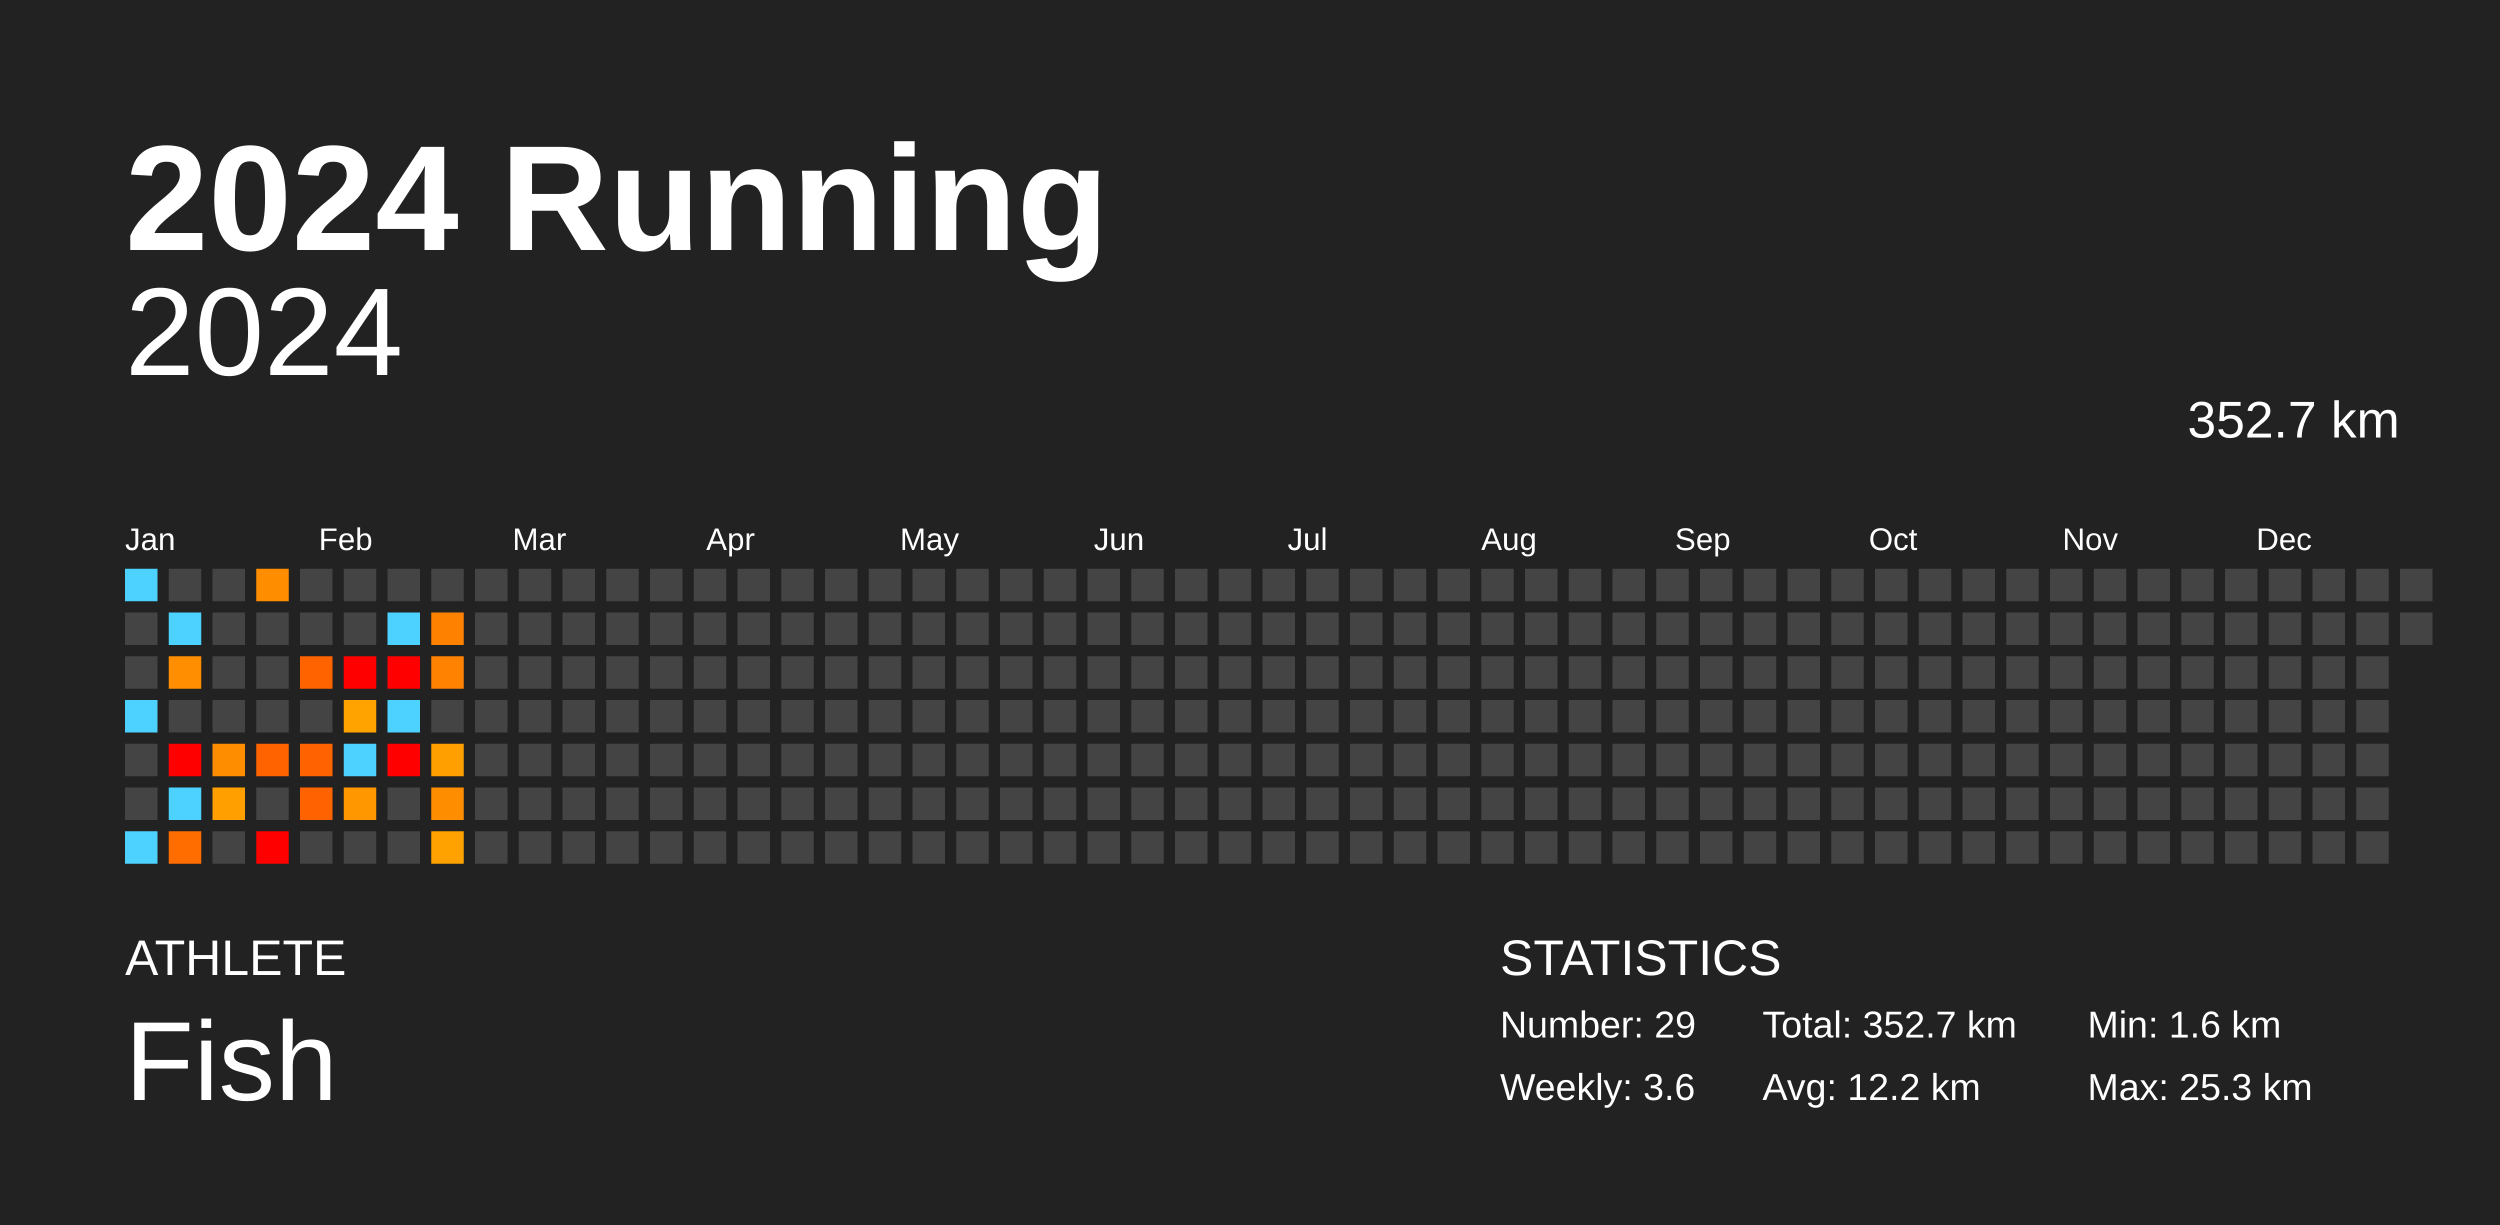
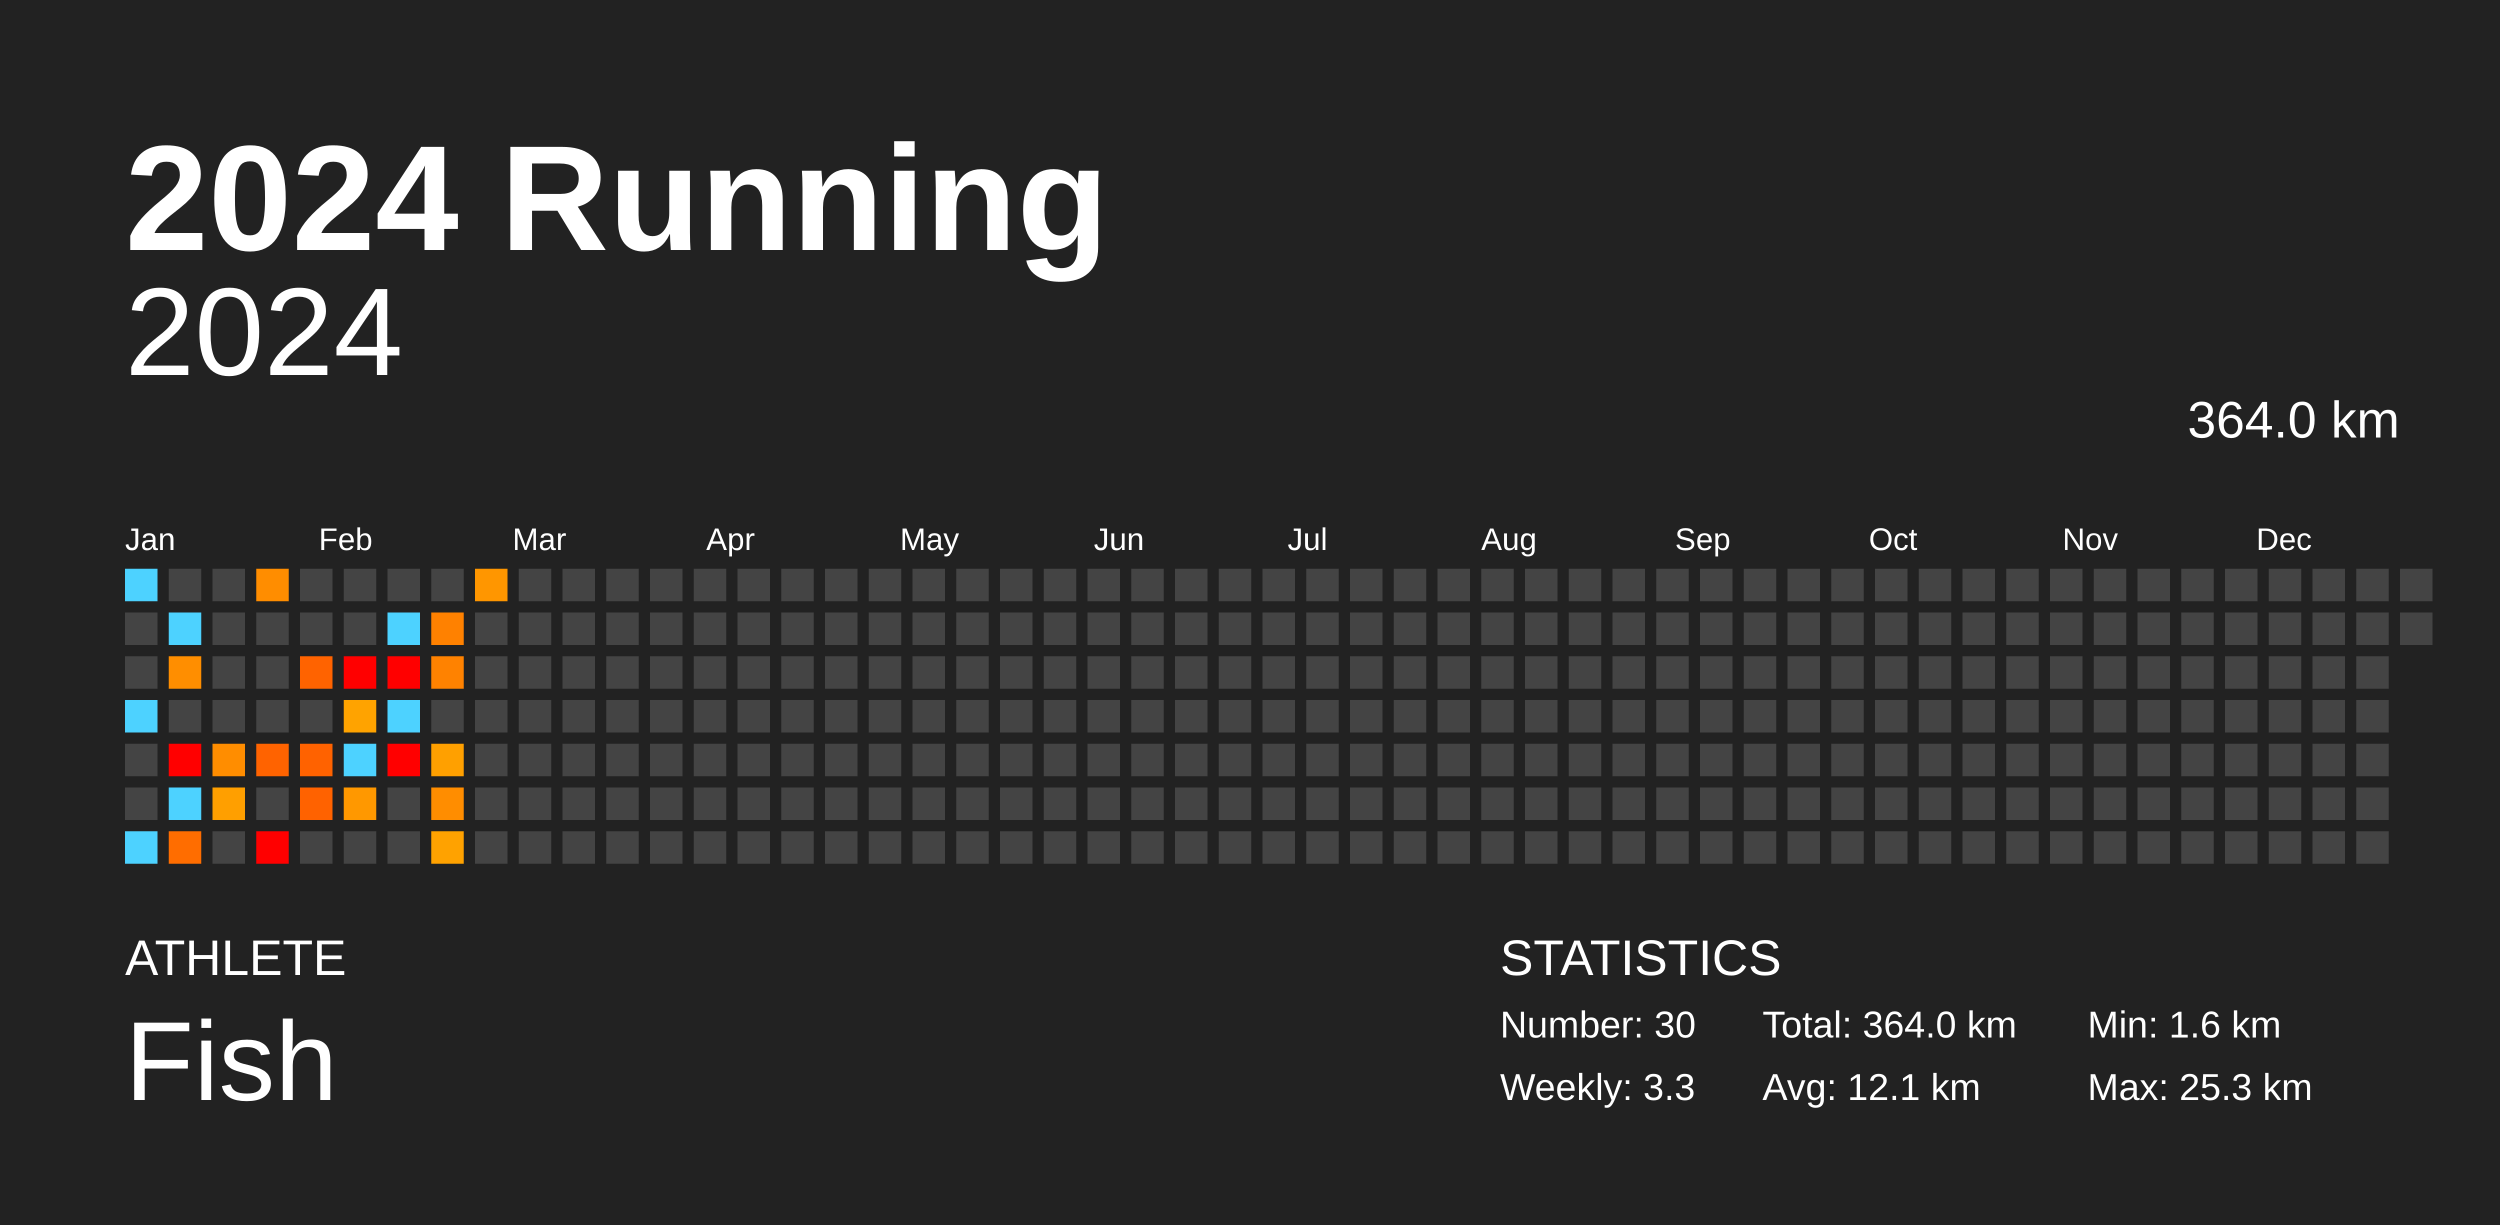
<svg xmlns="http://www.w3.org/2000/svg" baseProfile="full" height="98mm" version="1.1" viewBox="0,0,200,98" width="200mm">
  <defs />
  <rect fill="#222222" height="98" width="200" x="0" y="0" />
  <text fill="#FFFFFF" style="font-size:12px; font-family:Arial; font-weight:bold;" x="10" y="20">2024 Running</text>
  <text fill="#FFFFFF" style="font-size:4px; font-family:Arial" x="10" y="78">ATHLETE</text>
  <text fill="#FFFFFF" style="font-size:9px; font-family:Arial" x="10" y="88">Fish</text>
  <text fill="#FFFFFF" style="font-size:4px; font-family:Arial" x="120" y="78">STATISTICS</text>
-   <text fill="#FFFFFF" style="font-size:3px; font-family:Arial" x="120" y="83">Number: 29</text>
-   <text fill="#FFFFFF" style="font-size:3px; font-family:Arial" x="120" y="88">Weekly: 3.6</text>
-   <text fill="#FFFFFF" style="font-size:3px; font-family:Arial" x="141" y="83">Total: 352.7 km</text>
-   <text fill="#FFFFFF" style="font-size:3px; font-family:Arial" x="141" y="88">Avg: 12.2 km</text>
+   <text fill="#FFFFFF" style="font-size:3px; font-family:Arial" x="120" y="83">Number: 30</text>
+   <text fill="#FFFFFF" style="font-size:3px; font-family:Arial" x="120" y="88">Weekly: 3.3</text>
+   <text fill="#FFFFFF" style="font-size:3px; font-family:Arial" x="141" y="83">Total: 364.0 km</text>
+   <text fill="#FFFFFF" style="font-size:3px; font-family:Arial" x="141" y="88">Avg: 12.1 km</text>
  <text fill="#FFFFFF" style="font-size:3px; font-family:Arial" x="167" y="83">Min: 1.6 km</text>
  <text fill="#FFFFFF" style="font-size:3px; font-family:Arial" x="167" y="88">Max: 25.3 km</text>
  <text alignment-baseline="hanging" fill="#FFFFFF" style="font-size:10.0px; font-family:Arial;" x="10" y="30">2024</text>
-   <text alignment-baseline="hanging" fill="#FFFFFF" style="font-size:4.125px; font-family:Arial;" x="175" y="35">352.7 km</text>
+   <text alignment-baseline="hanging" fill="#FFFFFF" style="font-size:4.125px; font-family:Arial;" x="175" y="35">364.0 km</text>
  <text fill="#FFFFFF" style="font-size:2.5px; font-family:Arial" x="10.0" y="44">Jan</text>
  <text fill="#FFFFFF" style="font-size:2.5px; font-family:Arial" x="25.5" y="44">Feb</text>
  <text fill="#FFFFFF" style="font-size:2.5px; font-family:Arial" x="41.0" y="44">Mar</text>
  <text fill="#FFFFFF" style="font-size:2.5px; font-family:Arial" x="56.5" y="44">Apr</text>
  <text fill="#FFFFFF" style="font-size:2.5px; font-family:Arial" x="72.0" y="44">May</text>
  <text fill="#FFFFFF" style="font-size:2.5px; font-family:Arial" x="87.5" y="44">Jun</text>
  <text fill="#FFFFFF" style="font-size:2.5px; font-family:Arial" x="103.0" y="44">Jul</text>
  <text fill="#FFFFFF" style="font-size:2.5px; font-family:Arial" x="118.5" y="44">Aug</text>
  <text fill="#FFFFFF" style="font-size:2.5px; font-family:Arial" x="134.0" y="44">Sep</text>
  <text fill="#FFFFFF" style="font-size:2.5px; font-family:Arial" x="149.5" y="44">Oct</text>
  <text fill="#FFFFFF" style="font-size:2.5px; font-family:Arial" x="165.0" y="44">Nov</text>
  <text fill="#FFFFFF" style="font-size:2.5px; font-family:Arial" x="180.5" y="44">Dec</text>
  <rect fill="#4dd2ff" height="2.6" width="2.6" x="10.0" y="45.5" />
  <rect fill="#444444" height="2.6" width="2.6" x="10.0" y="49.0" />
  <rect fill="#444444" height="2.6" width="2.6" x="10.0" y="52.5" />
  <rect fill="#4dd2ff" height="2.6" width="2.6" x="10.0" y="56.0" />
  <rect fill="#444444" height="2.6" width="2.6" x="10.0" y="59.5" />
  <rect fill="#444444" height="2.6" width="2.6" x="10.0" y="63.0" />
  <rect fill="#4dd2ff" height="2.6" width="2.6" x="10.0" y="66.5" />
  <rect fill="#444444" height="2.6" width="2.6" x="13.5" y="45.5" />
  <rect fill="#4dd2ff" height="2.6" width="2.6" x="13.5" y="49.0" />
  <rect fill="#ff8e00" height="2.6" width="2.6" x="13.5" y="52.5" />
  <rect fill="#444444" height="2.6" width="2.6" x="13.5" y="56.0" />
  <rect fill="red" height="2.6" width="2.6" x="13.5" y="59.5" />
  <rect fill="#4dd2ff" height="2.6" width="2.6" x="13.5" y="63.0" />
  <rect fill="#ff6d00" height="2.6" width="2.6" x="13.5" y="66.5" />
  <rect fill="#444444" height="2.6" width="2.6" x="17.0" y="45.5" />
  <rect fill="#444444" height="2.6" width="2.6" x="17.0" y="49.0" />
  <rect fill="#444444" height="2.6" width="2.6" x="17.0" y="52.5" />
  <rect fill="#444444" height="2.6" width="2.6" x="17.0" y="56.0" />
  <rect fill="#ff8d00" height="2.6" width="2.6" x="17.0" y="59.5" />
  <rect fill="#ff9f00" height="2.6" width="2.6" x="17.0" y="63.0" />
  <rect fill="#444444" height="2.6" width="2.6" x="17.0" y="66.5" />
  <rect fill="#ff8d00" height="2.6" width="2.6" x="20.5" y="45.5" />
  <rect fill="#444444" height="2.6" width="2.6" x="20.5" y="49.0" />
  <rect fill="#444444" height="2.6" width="2.6" x="20.5" y="52.5" />
  <rect fill="#444444" height="2.6" width="2.6" x="20.5" y="56.0" />
  <rect fill="#ff6300" height="2.6" width="2.6" x="20.5" y="59.5" />
  <rect fill="#444444" height="2.6" width="2.6" x="20.5" y="63.0" />
  <rect fill="red" height="2.6" width="2.6" x="20.5" y="66.5" />
  <rect fill="#444444" height="2.6" width="2.6" x="24.0" y="45.5" />
  <rect fill="#444444" height="2.6" width="2.6" x="24.0" y="49.0" />
  <rect fill="#ff6300" height="2.6" width="2.6" x="24.0" y="52.5" />
  <rect fill="#444444" height="2.6" width="2.6" x="24.0" y="56.0" />
  <rect fill="#ff6200" height="2.6" width="2.6" x="24.0" y="59.5" />
  <rect fill="#ff6200" height="2.6" width="2.6" x="24.0" y="63.0" />
  <rect fill="#444444" height="2.6" width="2.6" x="24.0" y="66.5" />
  <rect fill="#444444" height="2.6" width="2.6" x="27.5" y="45.5" />
  <rect fill="#444444" height="2.6" width="2.6" x="27.5" y="49.0" />
  <rect fill="red" height="2.6" width="2.6" x="27.5" y="52.5" />
  <rect fill="#ffa300" height="2.6" width="2.6" x="27.5" y="56.0" />
  <rect fill="#4dd2ff" height="2.6" width="2.6" x="27.5" y="59.5" />
  <rect fill="#ff9800" height="2.6" width="2.6" x="27.5" y="63.0" />
  <rect fill="#444444" height="2.6" width="2.6" x="27.5" y="66.5" />
  <rect fill="#444444" height="2.6" width="2.6" x="31.0" y="45.5" />
  <rect fill="#4dd2ff" height="2.6" width="2.6" x="31.0" y="49.0" />
  <rect fill="red" height="2.6" width="2.6" x="31.0" y="52.5" />
  <rect fill="#4dd2ff" height="2.6" width="2.6" x="31.0" y="56.0" />
  <rect fill="red" height="2.6" width="2.6" x="31.0" y="59.5" />
  <rect fill="#444444" height="2.6" width="2.6" x="31.0" y="63.0" />
  <rect fill="#444444" height="2.6" width="2.6" x="31.0" y="66.5" />
  <rect fill="#444444" height="2.6" width="2.6" x="34.5" y="45.5" />
  <rect fill="#ff8100" height="2.6" width="2.6" x="34.5" y="49.0" />
  <rect fill="#ff8200" height="2.6" width="2.6" x="34.5" y="52.5" />
  <rect fill="#444444" height="2.6" width="2.6" x="34.5" y="56.0" />
  <rect fill="#ffa000" height="2.6" width="2.6" x="34.5" y="59.5" />
  <rect fill="#ff8d00" height="2.6" width="2.6" x="34.5" y="63.0" />
  <rect fill="#ffa200" height="2.6" width="2.6" x="34.5" y="66.5" />
-   <rect fill="#444444" height="2.6" width="2.6" x="38.0" y="45.5" />
+   <rect fill="#ff9600" height="2.6" width="2.6" x="38.0" y="45.5" />
  <rect fill="#444444" height="2.6" width="2.6" x="38.0" y="49.0" />
  <rect fill="#444444" height="2.6" width="2.6" x="38.0" y="52.5" />
  <rect fill="#444444" height="2.6" width="2.6" x="38.0" y="56.0" />
  <rect fill="#444444" height="2.6" width="2.6" x="38.0" y="59.5" />
  <rect fill="#444444" height="2.6" width="2.6" x="38.0" y="63.0" />
  <rect fill="#444444" height="2.6" width="2.6" x="38.0" y="66.5" />
  <rect fill="#444444" height="2.6" width="2.6" x="41.5" y="45.5" />
  <rect fill="#444444" height="2.6" width="2.6" x="41.5" y="49.0" />
  <rect fill="#444444" height="2.6" width="2.6" x="41.5" y="52.5" />
  <rect fill="#444444" height="2.6" width="2.6" x="41.5" y="56.0" />
  <rect fill="#444444" height="2.6" width="2.6" x="41.5" y="59.5" />
  <rect fill="#444444" height="2.6" width="2.6" x="41.5" y="63.0" />
  <rect fill="#444444" height="2.6" width="2.6" x="41.5" y="66.5" />
  <rect fill="#444444" height="2.6" width="2.6" x="45.0" y="45.5" />
  <rect fill="#444444" height="2.6" width="2.6" x="45.0" y="49.0" />
  <rect fill="#444444" height="2.6" width="2.6" x="45.0" y="52.5" />
  <rect fill="#444444" height="2.6" width="2.6" x="45.0" y="56.0" />
  <rect fill="#444444" height="2.6" width="2.6" x="45.0" y="59.5" />
  <rect fill="#444444" height="2.6" width="2.6" x="45.0" y="63.0" />
  <rect fill="#444444" height="2.6" width="2.6" x="45.0" y="66.5" />
  <rect fill="#444444" height="2.6" width="2.6" x="48.5" y="45.5" />
  <rect fill="#444444" height="2.6" width="2.6" x="48.5" y="49.0" />
  <rect fill="#444444" height="2.6" width="2.6" x="48.5" y="52.5" />
  <rect fill="#444444" height="2.6" width="2.6" x="48.5" y="56.0" />
  <rect fill="#444444" height="2.6" width="2.6" x="48.5" y="59.5" />
  <rect fill="#444444" height="2.6" width="2.6" x="48.5" y="63.0" />
  <rect fill="#444444" height="2.6" width="2.6" x="48.5" y="66.5" />
  <rect fill="#444444" height="2.6" width="2.6" x="52.0" y="45.5" />
  <rect fill="#444444" height="2.6" width="2.6" x="52.0" y="49.0" />
  <rect fill="#444444" height="2.6" width="2.6" x="52.0" y="52.5" />
  <rect fill="#444444" height="2.6" width="2.6" x="52.0" y="56.0" />
  <rect fill="#444444" height="2.6" width="2.6" x="52.0" y="59.5" />
  <rect fill="#444444" height="2.6" width="2.6" x="52.0" y="63.0" />
  <rect fill="#444444" height="2.6" width="2.6" x="52.0" y="66.5" />
  <rect fill="#444444" height="2.6" width="2.6" x="55.5" y="45.5" />
  <rect fill="#444444" height="2.6" width="2.6" x="55.5" y="49.0" />
  <rect fill="#444444" height="2.6" width="2.6" x="55.5" y="52.5" />
  <rect fill="#444444" height="2.6" width="2.6" x="55.5" y="56.0" />
  <rect fill="#444444" height="2.6" width="2.6" x="55.5" y="59.5" />
  <rect fill="#444444" height="2.6" width="2.6" x="55.5" y="63.0" />
  <rect fill="#444444" height="2.6" width="2.6" x="55.5" y="66.5" />
  <rect fill="#444444" height="2.6" width="2.6" x="59.0" y="45.5" />
  <rect fill="#444444" height="2.6" width="2.6" x="59.0" y="49.0" />
  <rect fill="#444444" height="2.6" width="2.6" x="59.0" y="52.5" />
  <rect fill="#444444" height="2.6" width="2.6" x="59.0" y="56.0" />
  <rect fill="#444444" height="2.6" width="2.6" x="59.0" y="59.5" />
  <rect fill="#444444" height="2.6" width="2.6" x="59.0" y="63.0" />
  <rect fill="#444444" height="2.6" width="2.6" x="59.0" y="66.5" />
  <rect fill="#444444" height="2.6" width="2.6" x="62.5" y="45.5" />
  <rect fill="#444444" height="2.6" width="2.6" x="62.5" y="49.0" />
  <rect fill="#444444" height="2.6" width="2.6" x="62.5" y="52.5" />
  <rect fill="#444444" height="2.6" width="2.6" x="62.5" y="56.0" />
  <rect fill="#444444" height="2.6" width="2.6" x="62.5" y="59.5" />
  <rect fill="#444444" height="2.6" width="2.6" x="62.5" y="63.0" />
  <rect fill="#444444" height="2.6" width="2.6" x="62.5" y="66.5" />
  <rect fill="#444444" height="2.6" width="2.6" x="66.0" y="45.5" />
  <rect fill="#444444" height="2.6" width="2.6" x="66.0" y="49.0" />
  <rect fill="#444444" height="2.6" width="2.6" x="66.0" y="52.5" />
  <rect fill="#444444" height="2.6" width="2.6" x="66.0" y="56.0" />
  <rect fill="#444444" height="2.6" width="2.6" x="66.0" y="59.5" />
  <rect fill="#444444" height="2.6" width="2.6" x="66.0" y="63.0" />
  <rect fill="#444444" height="2.6" width="2.6" x="66.0" y="66.5" />
  <rect fill="#444444" height="2.6" width="2.6" x="69.5" y="45.5" />
  <rect fill="#444444" height="2.6" width="2.6" x="69.5" y="49.0" />
  <rect fill="#444444" height="2.6" width="2.6" x="69.5" y="52.5" />
  <rect fill="#444444" height="2.6" width="2.6" x="69.5" y="56.0" />
  <rect fill="#444444" height="2.6" width="2.6" x="69.5" y="59.5" />
  <rect fill="#444444" height="2.6" width="2.6" x="69.5" y="63.0" />
  <rect fill="#444444" height="2.6" width="2.6" x="69.5" y="66.5" />
  <rect fill="#444444" height="2.6" width="2.6" x="73.0" y="45.5" />
  <rect fill="#444444" height="2.6" width="2.6" x="73.0" y="49.0" />
  <rect fill="#444444" height="2.6" width="2.6" x="73.0" y="52.5" />
  <rect fill="#444444" height="2.6" width="2.6" x="73.0" y="56.0" />
  <rect fill="#444444" height="2.6" width="2.6" x="73.0" y="59.5" />
  <rect fill="#444444" height="2.6" width="2.6" x="73.0" y="63.0" />
  <rect fill="#444444" height="2.6" width="2.6" x="73.0" y="66.5" />
  <rect fill="#444444" height="2.6" width="2.6" x="76.5" y="45.5" />
  <rect fill="#444444" height="2.6" width="2.6" x="76.5" y="49.0" />
  <rect fill="#444444" height="2.6" width="2.6" x="76.5" y="52.5" />
  <rect fill="#444444" height="2.6" width="2.6" x="76.5" y="56.0" />
  <rect fill="#444444" height="2.6" width="2.6" x="76.5" y="59.5" />
  <rect fill="#444444" height="2.6" width="2.6" x="76.5" y="63.0" />
  <rect fill="#444444" height="2.6" width="2.6" x="76.5" y="66.5" />
  <rect fill="#444444" height="2.6" width="2.6" x="80.0" y="45.5" />
  <rect fill="#444444" height="2.6" width="2.6" x="80.0" y="49.0" />
  <rect fill="#444444" height="2.6" width="2.6" x="80.0" y="52.5" />
  <rect fill="#444444" height="2.6" width="2.6" x="80.0" y="56.0" />
  <rect fill="#444444" height="2.6" width="2.6" x="80.0" y="59.5" />
  <rect fill="#444444" height="2.6" width="2.6" x="80.0" y="63.0" />
  <rect fill="#444444" height="2.6" width="2.6" x="80.0" y="66.5" />
  <rect fill="#444444" height="2.6" width="2.6" x="83.5" y="45.5" />
  <rect fill="#444444" height="2.6" width="2.6" x="83.5" y="49.0" />
  <rect fill="#444444" height="2.6" width="2.6" x="83.5" y="52.5" />
  <rect fill="#444444" height="2.6" width="2.6" x="83.5" y="56.0" />
  <rect fill="#444444" height="2.6" width="2.6" x="83.5" y="59.5" />
  <rect fill="#444444" height="2.6" width="2.6" x="83.5" y="63.0" />
  <rect fill="#444444" height="2.6" width="2.6" x="83.5" y="66.5" />
  <rect fill="#444444" height="2.6" width="2.6" x="87.0" y="45.5" />
  <rect fill="#444444" height="2.6" width="2.6" x="87.0" y="49.0" />
  <rect fill="#444444" height="2.6" width="2.6" x="87.0" y="52.5" />
  <rect fill="#444444" height="2.6" width="2.6" x="87.0" y="56.0" />
  <rect fill="#444444" height="2.6" width="2.6" x="87.0" y="59.5" />
  <rect fill="#444444" height="2.6" width="2.6" x="87.0" y="63.0" />
  <rect fill="#444444" height="2.6" width="2.6" x="87.0" y="66.5" />
  <rect fill="#444444" height="2.6" width="2.6" x="90.5" y="45.5" />
  <rect fill="#444444" height="2.6" width="2.6" x="90.5" y="49.0" />
  <rect fill="#444444" height="2.6" width="2.6" x="90.5" y="52.5" />
  <rect fill="#444444" height="2.6" width="2.6" x="90.5" y="56.0" />
  <rect fill="#444444" height="2.6" width="2.6" x="90.5" y="59.5" />
  <rect fill="#444444" height="2.6" width="2.6" x="90.5" y="63.0" />
  <rect fill="#444444" height="2.6" width="2.6" x="90.5" y="66.5" />
  <rect fill="#444444" height="2.6" width="2.6" x="94.0" y="45.5" />
  <rect fill="#444444" height="2.6" width="2.6" x="94.0" y="49.0" />
  <rect fill="#444444" height="2.6" width="2.6" x="94.0" y="52.5" />
  <rect fill="#444444" height="2.6" width="2.6" x="94.0" y="56.0" />
  <rect fill="#444444" height="2.6" width="2.6" x="94.0" y="59.5" />
  <rect fill="#444444" height="2.6" width="2.6" x="94.0" y="63.0" />
  <rect fill="#444444" height="2.6" width="2.6" x="94.0" y="66.5" />
  <rect fill="#444444" height="2.6" width="2.6" x="97.5" y="45.5" />
  <rect fill="#444444" height="2.6" width="2.6" x="97.5" y="49.0" />
  <rect fill="#444444" height="2.6" width="2.6" x="97.5" y="52.5" />
  <rect fill="#444444" height="2.6" width="2.6" x="97.5" y="56.0" />
  <rect fill="#444444" height="2.6" width="2.6" x="97.5" y="59.5" />
  <rect fill="#444444" height="2.6" width="2.6" x="97.5" y="63.0" />
  <rect fill="#444444" height="2.6" width="2.6" x="97.5" y="66.5" />
  <rect fill="#444444" height="2.6" width="2.6" x="101.0" y="45.5" />
  <rect fill="#444444" height="2.6" width="2.6" x="101.0" y="49.0" />
  <rect fill="#444444" height="2.6" width="2.6" x="101.0" y="52.5" />
  <rect fill="#444444" height="2.6" width="2.6" x="101.0" y="56.0" />
  <rect fill="#444444" height="2.6" width="2.6" x="101.0" y="59.5" />
  <rect fill="#444444" height="2.6" width="2.6" x="101.0" y="63.0" />
  <rect fill="#444444" height="2.6" width="2.6" x="101.0" y="66.5" />
  <rect fill="#444444" height="2.6" width="2.6" x="104.5" y="45.5" />
  <rect fill="#444444" height="2.6" width="2.6" x="104.5" y="49.0" />
  <rect fill="#444444" height="2.6" width="2.6" x="104.5" y="52.5" />
  <rect fill="#444444" height="2.6" width="2.6" x="104.5" y="56.0" />
  <rect fill="#444444" height="2.6" width="2.6" x="104.5" y="59.5" />
  <rect fill="#444444" height="2.6" width="2.6" x="104.5" y="63.0" />
  <rect fill="#444444" height="2.6" width="2.6" x="104.5" y="66.5" />
  <rect fill="#444444" height="2.6" width="2.6" x="108.0" y="45.5" />
  <rect fill="#444444" height="2.6" width="2.6" x="108.0" y="49.0" />
  <rect fill="#444444" height="2.6" width="2.6" x="108.0" y="52.5" />
  <rect fill="#444444" height="2.6" width="2.6" x="108.0" y="56.0" />
  <rect fill="#444444" height="2.6" width="2.6" x="108.0" y="59.5" />
  <rect fill="#444444" height="2.6" width="2.6" x="108.0" y="63.0" />
  <rect fill="#444444" height="2.6" width="2.6" x="108.0" y="66.5" />
  <rect fill="#444444" height="2.6" width="2.6" x="111.5" y="45.5" />
  <rect fill="#444444" height="2.6" width="2.6" x="111.5" y="49.0" />
  <rect fill="#444444" height="2.6" width="2.6" x="111.5" y="52.5" />
  <rect fill="#444444" height="2.6" width="2.6" x="111.5" y="56.0" />
  <rect fill="#444444" height="2.6" width="2.6" x="111.5" y="59.5" />
  <rect fill="#444444" height="2.6" width="2.6" x="111.5" y="63.0" />
  <rect fill="#444444" height="2.6" width="2.6" x="111.5" y="66.5" />
  <rect fill="#444444" height="2.6" width="2.6" x="115.0" y="45.5" />
  <rect fill="#444444" height="2.6" width="2.6" x="115.0" y="49.0" />
  <rect fill="#444444" height="2.6" width="2.6" x="115.0" y="52.5" />
  <rect fill="#444444" height="2.6" width="2.6" x="115.0" y="56.0" />
  <rect fill="#444444" height="2.6" width="2.6" x="115.0" y="59.5" />
  <rect fill="#444444" height="2.6" width="2.6" x="115.0" y="63.0" />
  <rect fill="#444444" height="2.6" width="2.6" x="115.0" y="66.5" />
  <rect fill="#444444" height="2.6" width="2.6" x="118.5" y="45.5" />
  <rect fill="#444444" height="2.6" width="2.6" x="118.5" y="49.0" />
  <rect fill="#444444" height="2.6" width="2.6" x="118.5" y="52.5" />
  <rect fill="#444444" height="2.6" width="2.6" x="118.5" y="56.0" />
  <rect fill="#444444" height="2.6" width="2.6" x="118.5" y="59.5" />
  <rect fill="#444444" height="2.6" width="2.6" x="118.5" y="63.0" />
  <rect fill="#444444" height="2.6" width="2.6" x="118.5" y="66.5" />
  <rect fill="#444444" height="2.6" width="2.6" x="122.0" y="45.5" />
  <rect fill="#444444" height="2.6" width="2.6" x="122.0" y="49.0" />
  <rect fill="#444444" height="2.6" width="2.6" x="122.0" y="52.5" />
  <rect fill="#444444" height="2.6" width="2.6" x="122.0" y="56.0" />
  <rect fill="#444444" height="2.6" width="2.6" x="122.0" y="59.5" />
  <rect fill="#444444" height="2.6" width="2.6" x="122.0" y="63.0" />
  <rect fill="#444444" height="2.6" width="2.6" x="122.0" y="66.5" />
  <rect fill="#444444" height="2.6" width="2.6" x="125.5" y="45.5" />
  <rect fill="#444444" height="2.6" width="2.6" x="125.5" y="49.0" />
  <rect fill="#444444" height="2.6" width="2.6" x="125.5" y="52.5" />
  <rect fill="#444444" height="2.6" width="2.6" x="125.5" y="56.0" />
  <rect fill="#444444" height="2.6" width="2.6" x="125.5" y="59.5" />
  <rect fill="#444444" height="2.6" width="2.6" x="125.5" y="63.0" />
  <rect fill="#444444" height="2.6" width="2.6" x="125.5" y="66.5" />
  <rect fill="#444444" height="2.6" width="2.6" x="129.0" y="45.5" />
  <rect fill="#444444" height="2.6" width="2.6" x="129.0" y="49.0" />
  <rect fill="#444444" height="2.6" width="2.6" x="129.0" y="52.5" />
  <rect fill="#444444" height="2.6" width="2.6" x="129.0" y="56.0" />
  <rect fill="#444444" height="2.6" width="2.6" x="129.0" y="59.5" />
  <rect fill="#444444" height="2.6" width="2.6" x="129.0" y="63.0" />
  <rect fill="#444444" height="2.6" width="2.6" x="129.0" y="66.5" />
  <rect fill="#444444" height="2.6" width="2.6" x="132.5" y="45.5" />
  <rect fill="#444444" height="2.6" width="2.6" x="132.5" y="49.0" />
  <rect fill="#444444" height="2.6" width="2.6" x="132.5" y="52.5" />
  <rect fill="#444444" height="2.6" width="2.6" x="132.5" y="56.0" />
  <rect fill="#444444" height="2.6" width="2.6" x="132.5" y="59.5" />
  <rect fill="#444444" height="2.6" width="2.6" x="132.5" y="63.0" />
  <rect fill="#444444" height="2.6" width="2.6" x="132.5" y="66.5" />
  <rect fill="#444444" height="2.6" width="2.6" x="136.0" y="45.5" />
  <rect fill="#444444" height="2.6" width="2.6" x="136.0" y="49.0" />
  <rect fill="#444444" height="2.6" width="2.6" x="136.0" y="52.5" />
  <rect fill="#444444" height="2.6" width="2.6" x="136.0" y="56.0" />
  <rect fill="#444444" height="2.6" width="2.6" x="136.0" y="59.5" />
  <rect fill="#444444" height="2.6" width="2.6" x="136.0" y="63.0" />
  <rect fill="#444444" height="2.6" width="2.6" x="136.0" y="66.5" />
  <rect fill="#444444" height="2.6" width="2.6" x="139.5" y="45.5" />
  <rect fill="#444444" height="2.6" width="2.6" x="139.5" y="49.0" />
  <rect fill="#444444" height="2.6" width="2.6" x="139.5" y="52.5" />
  <rect fill="#444444" height="2.6" width="2.6" x="139.5" y="56.0" />
  <rect fill="#444444" height="2.6" width="2.6" x="139.5" y="59.5" />
  <rect fill="#444444" height="2.6" width="2.6" x="139.5" y="63.0" />
  <rect fill="#444444" height="2.6" width="2.6" x="139.5" y="66.5" />
  <rect fill="#444444" height="2.6" width="2.6" x="143.0" y="45.5" />
  <rect fill="#444444" height="2.6" width="2.6" x="143.0" y="49.0" />
  <rect fill="#444444" height="2.6" width="2.6" x="143.0" y="52.5" />
  <rect fill="#444444" height="2.6" width="2.6" x="143.0" y="56.0" />
  <rect fill="#444444" height="2.6" width="2.6" x="143.0" y="59.5" />
  <rect fill="#444444" height="2.6" width="2.6" x="143.0" y="63.0" />
  <rect fill="#444444" height="2.6" width="2.6" x="143.0" y="66.5" />
  <rect fill="#444444" height="2.6" width="2.6" x="146.5" y="45.5" />
  <rect fill="#444444" height="2.6" width="2.6" x="146.5" y="49.0" />
  <rect fill="#444444" height="2.6" width="2.6" x="146.5" y="52.5" />
  <rect fill="#444444" height="2.6" width="2.6" x="146.5" y="56.0" />
  <rect fill="#444444" height="2.6" width="2.6" x="146.5" y="59.5" />
  <rect fill="#444444" height="2.6" width="2.6" x="146.5" y="63.0" />
  <rect fill="#444444" height="2.6" width="2.6" x="146.5" y="66.5" />
  <rect fill="#444444" height="2.6" width="2.6" x="150.0" y="45.5" />
  <rect fill="#444444" height="2.6" width="2.6" x="150.0" y="49.0" />
  <rect fill="#444444" height="2.6" width="2.6" x="150.0" y="52.5" />
  <rect fill="#444444" height="2.6" width="2.6" x="150.0" y="56.0" />
  <rect fill="#444444" height="2.6" width="2.6" x="150.0" y="59.5" />
  <rect fill="#444444" height="2.6" width="2.6" x="150.0" y="63.0" />
  <rect fill="#444444" height="2.6" width="2.6" x="150.0" y="66.5" />
  <rect fill="#444444" height="2.6" width="2.6" x="153.5" y="45.5" />
  <rect fill="#444444" height="2.6" width="2.6" x="153.5" y="49.0" />
  <rect fill="#444444" height="2.6" width="2.6" x="153.5" y="52.5" />
  <rect fill="#444444" height="2.6" width="2.6" x="153.5" y="56.0" />
  <rect fill="#444444" height="2.6" width="2.6" x="153.5" y="59.5" />
  <rect fill="#444444" height="2.6" width="2.6" x="153.5" y="63.0" />
  <rect fill="#444444" height="2.6" width="2.6" x="153.5" y="66.5" />
  <rect fill="#444444" height="2.6" width="2.6" x="157.0" y="45.5" />
  <rect fill="#444444" height="2.6" width="2.6" x="157.0" y="49.0" />
  <rect fill="#444444" height="2.6" width="2.6" x="157.0" y="52.5" />
  <rect fill="#444444" height="2.6" width="2.6" x="157.0" y="56.0" />
  <rect fill="#444444" height="2.6" width="2.6" x="157.0" y="59.5" />
  <rect fill="#444444" height="2.6" width="2.6" x="157.0" y="63.0" />
  <rect fill="#444444" height="2.6" width="2.6" x="157.0" y="66.5" />
  <rect fill="#444444" height="2.6" width="2.6" x="160.5" y="45.5" />
  <rect fill="#444444" height="2.6" width="2.6" x="160.5" y="49.0" />
  <rect fill="#444444" height="2.6" width="2.6" x="160.5" y="52.5" />
  <rect fill="#444444" height="2.6" width="2.6" x="160.5" y="56.0" />
  <rect fill="#444444" height="2.6" width="2.6" x="160.5" y="59.5" />
  <rect fill="#444444" height="2.6" width="2.6" x="160.5" y="63.0" />
  <rect fill="#444444" height="2.6" width="2.6" x="160.5" y="66.5" />
  <rect fill="#444444" height="2.6" width="2.6" x="164.0" y="45.5" />
  <rect fill="#444444" height="2.6" width="2.6" x="164.0" y="49.0" />
  <rect fill="#444444" height="2.6" width="2.6" x="164.0" y="52.5" />
  <rect fill="#444444" height="2.6" width="2.6" x="164.0" y="56.0" />
  <rect fill="#444444" height="2.6" width="2.6" x="164.0" y="59.5" />
  <rect fill="#444444" height="2.6" width="2.6" x="164.0" y="63.0" />
  <rect fill="#444444" height="2.6" width="2.6" x="164.0" y="66.5" />
  <rect fill="#444444" height="2.6" width="2.6" x="167.5" y="45.5" />
  <rect fill="#444444" height="2.6" width="2.6" x="167.5" y="49.0" />
  <rect fill="#444444" height="2.6" width="2.6" x="167.5" y="52.5" />
  <rect fill="#444444" height="2.6" width="2.6" x="167.5" y="56.0" />
  <rect fill="#444444" height="2.6" width="2.6" x="167.5" y="59.5" />
  <rect fill="#444444" height="2.6" width="2.6" x="167.5" y="63.0" />
  <rect fill="#444444" height="2.6" width="2.6" x="167.5" y="66.5" />
  <rect fill="#444444" height="2.6" width="2.6" x="171.0" y="45.5" />
  <rect fill="#444444" height="2.6" width="2.6" x="171.0" y="49.0" />
  <rect fill="#444444" height="2.6" width="2.6" x="171.0" y="52.5" />
  <rect fill="#444444" height="2.6" width="2.6" x="171.0" y="56.0" />
  <rect fill="#444444" height="2.6" width="2.6" x="171.0" y="59.5" />
  <rect fill="#444444" height="2.6" width="2.6" x="171.0" y="63.0" />
  <rect fill="#444444" height="2.6" width="2.6" x="171.0" y="66.5" />
  <rect fill="#444444" height="2.6" width="2.6" x="174.5" y="45.5" />
  <rect fill="#444444" height="2.6" width="2.6" x="174.5" y="49.0" />
  <rect fill="#444444" height="2.6" width="2.6" x="174.5" y="52.5" />
  <rect fill="#444444" height="2.6" width="2.6" x="174.5" y="56.0" />
  <rect fill="#444444" height="2.6" width="2.6" x="174.5" y="59.5" />
  <rect fill="#444444" height="2.6" width="2.6" x="174.5" y="63.0" />
  <rect fill="#444444" height="2.6" width="2.6" x="174.5" y="66.5" />
  <rect fill="#444444" height="2.6" width="2.6" x="178.0" y="45.5" />
  <rect fill="#444444" height="2.6" width="2.6" x="178.0" y="49.0" />
  <rect fill="#444444" height="2.6" width="2.6" x="178.0" y="52.5" />
  <rect fill="#444444" height="2.6" width="2.6" x="178.0" y="56.0" />
  <rect fill="#444444" height="2.6" width="2.6" x="178.0" y="59.5" />
  <rect fill="#444444" height="2.6" width="2.6" x="178.0" y="63.0" />
  <rect fill="#444444" height="2.6" width="2.6" x="178.0" y="66.5" />
  <rect fill="#444444" height="2.6" width="2.6" x="181.5" y="45.5" />
  <rect fill="#444444" height="2.6" width="2.6" x="181.5" y="49.0" />
  <rect fill="#444444" height="2.6" width="2.6" x="181.5" y="52.5" />
  <rect fill="#444444" height="2.6" width="2.6" x="181.5" y="56.0" />
  <rect fill="#444444" height="2.6" width="2.6" x="181.5" y="59.5" />
  <rect fill="#444444" height="2.6" width="2.6" x="181.5" y="63.0" />
  <rect fill="#444444" height="2.6" width="2.6" x="181.5" y="66.5" />
  <rect fill="#444444" height="2.6" width="2.6" x="185.0" y="45.5" />
  <rect fill="#444444" height="2.6" width="2.6" x="185.0" y="49.0" />
  <rect fill="#444444" height="2.6" width="2.6" x="185.0" y="52.5" />
  <rect fill="#444444" height="2.6" width="2.6" x="185.0" y="56.0" />
  <rect fill="#444444" height="2.6" width="2.6" x="185.0" y="59.5" />
  <rect fill="#444444" height="2.6" width="2.6" x="185.0" y="63.0" />
  <rect fill="#444444" height="2.6" width="2.6" x="185.0" y="66.5" />
  <rect fill="#444444" height="2.6" width="2.6" x="188.5" y="45.5" />
  <rect fill="#444444" height="2.6" width="2.6" x="188.5" y="49.0" />
  <rect fill="#444444" height="2.6" width="2.6" x="188.5" y="52.5" />
  <rect fill="#444444" height="2.6" width="2.6" x="188.5" y="56.0" />
  <rect fill="#444444" height="2.6" width="2.6" x="188.5" y="59.5" />
  <rect fill="#444444" height="2.6" width="2.6" x="188.5" y="63.0" />
  <rect fill="#444444" height="2.6" width="2.6" x="188.5" y="66.5" />
  <rect fill="#444444" height="2.6" width="2.6" x="192.0" y="45.5" />
  <rect fill="#444444" height="2.6" width="2.6" x="192.0" y="49.0" />
</svg>
